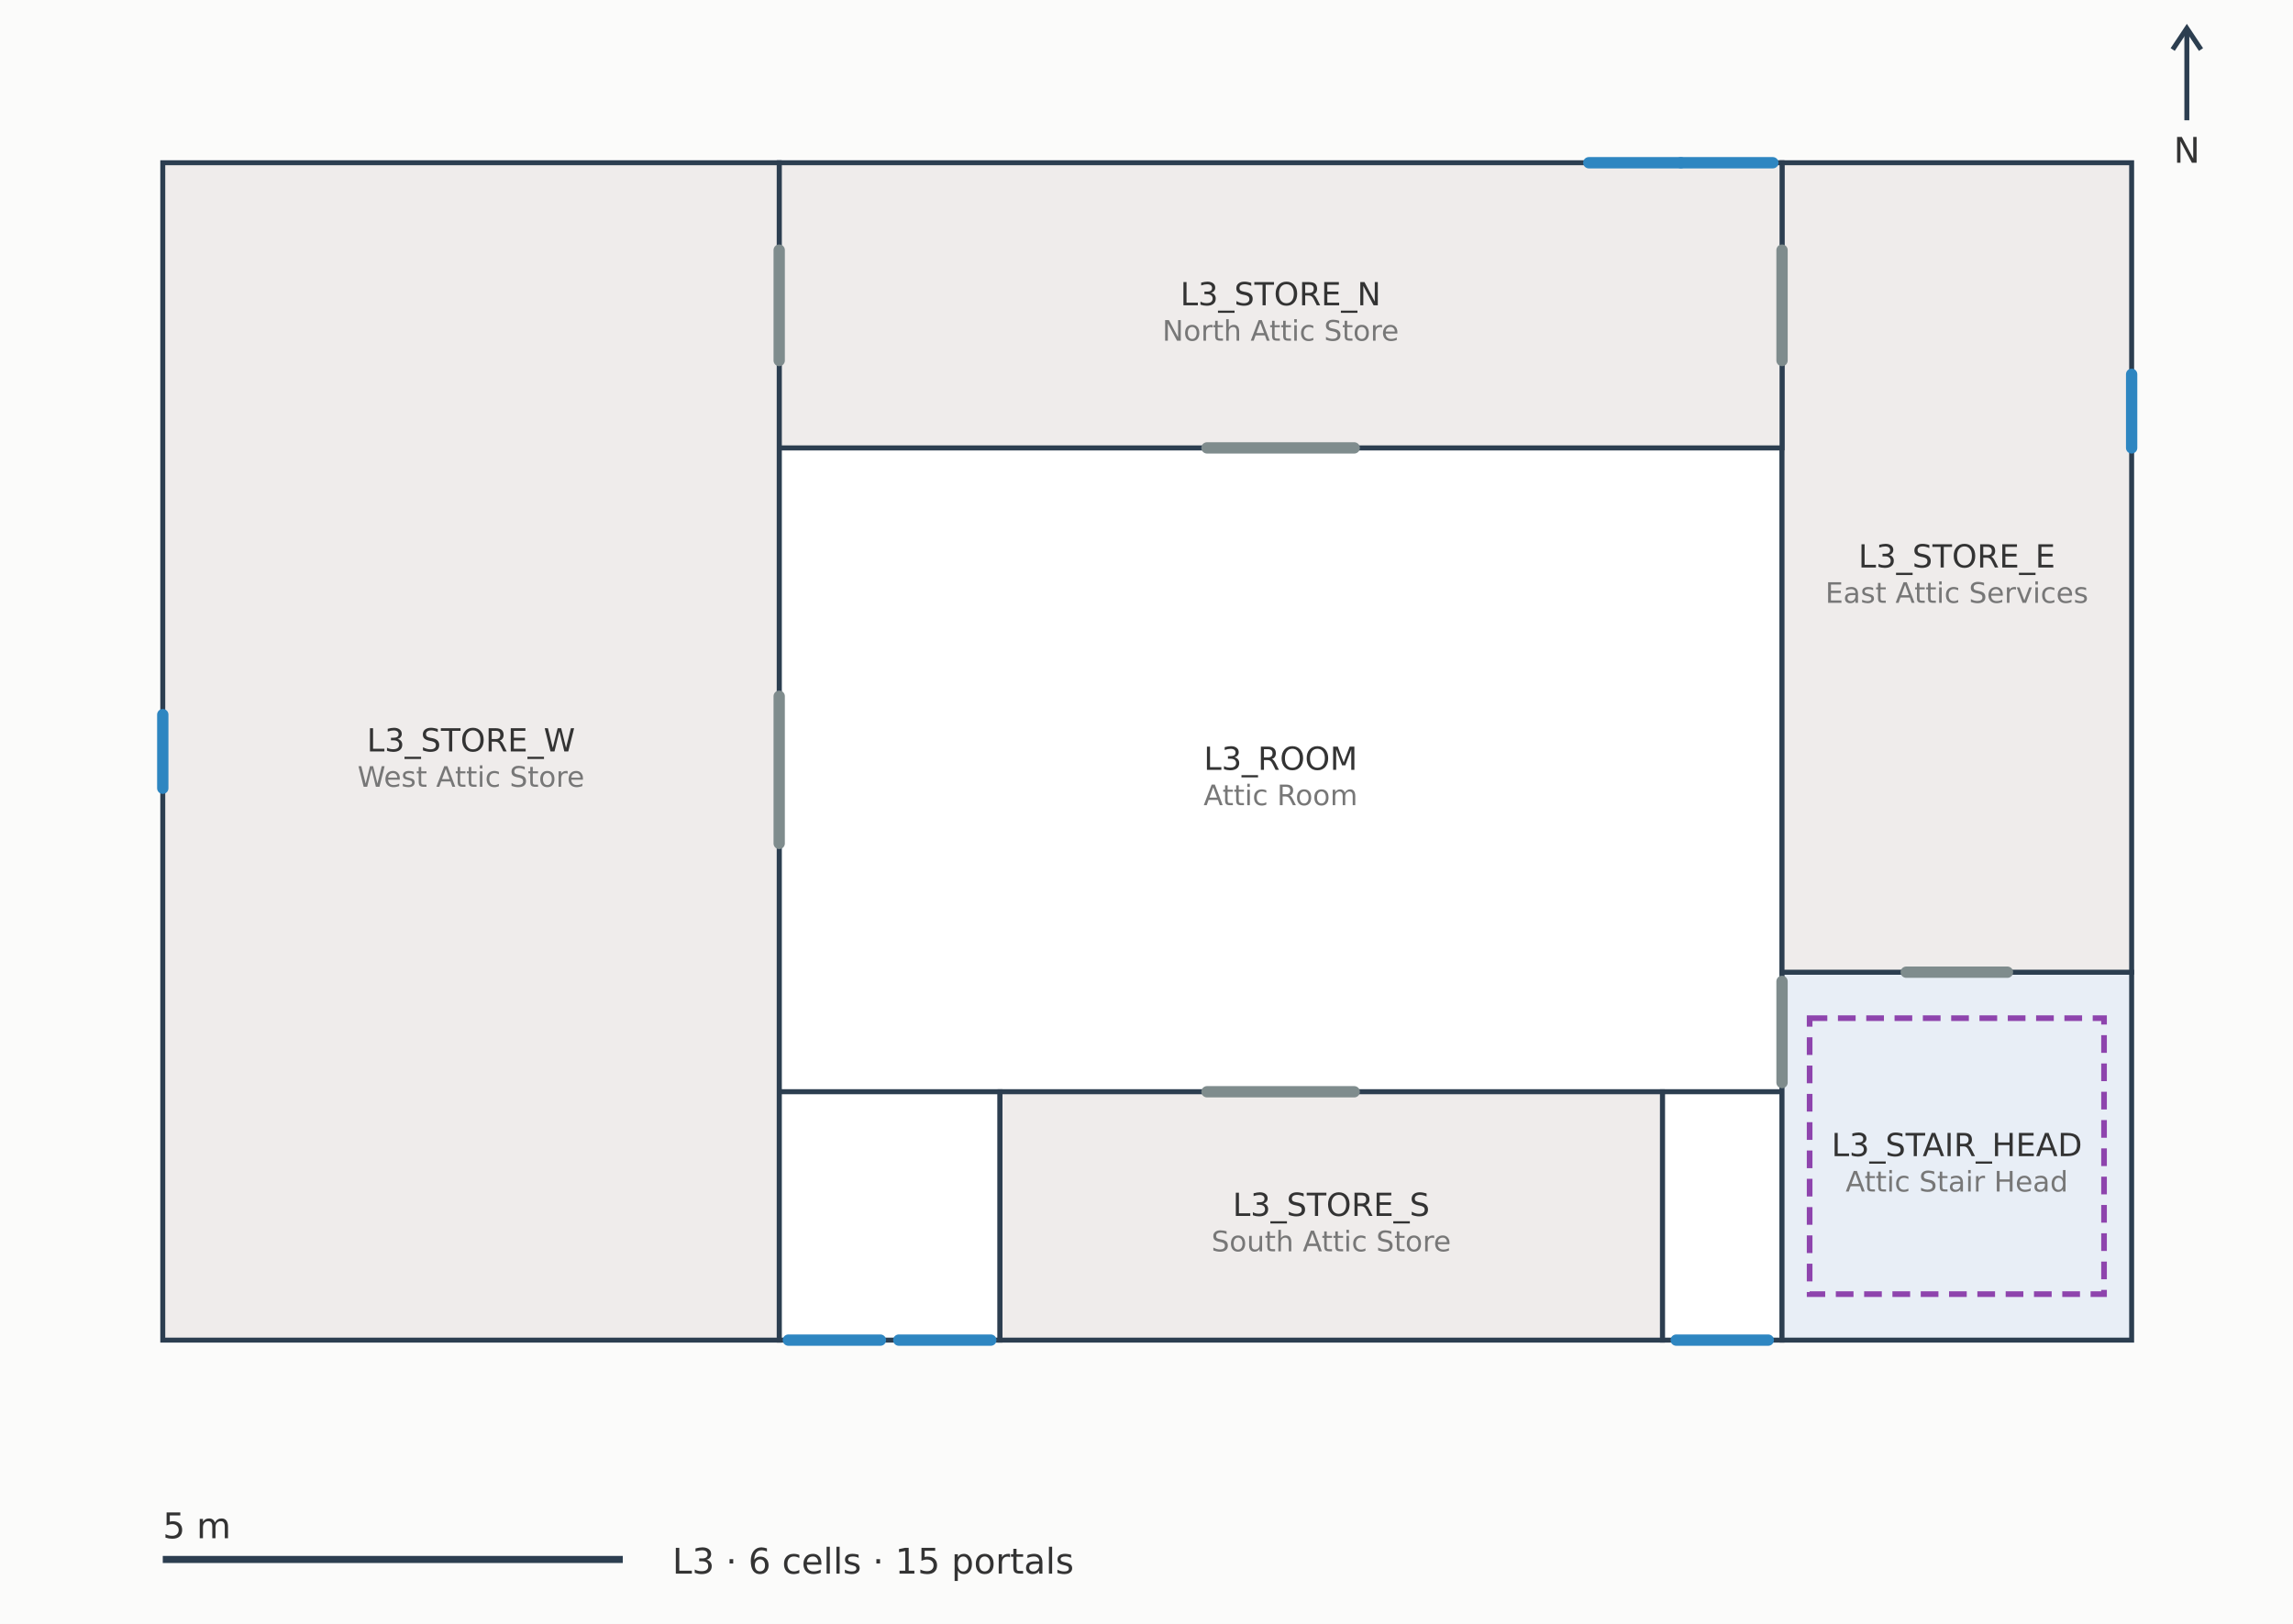
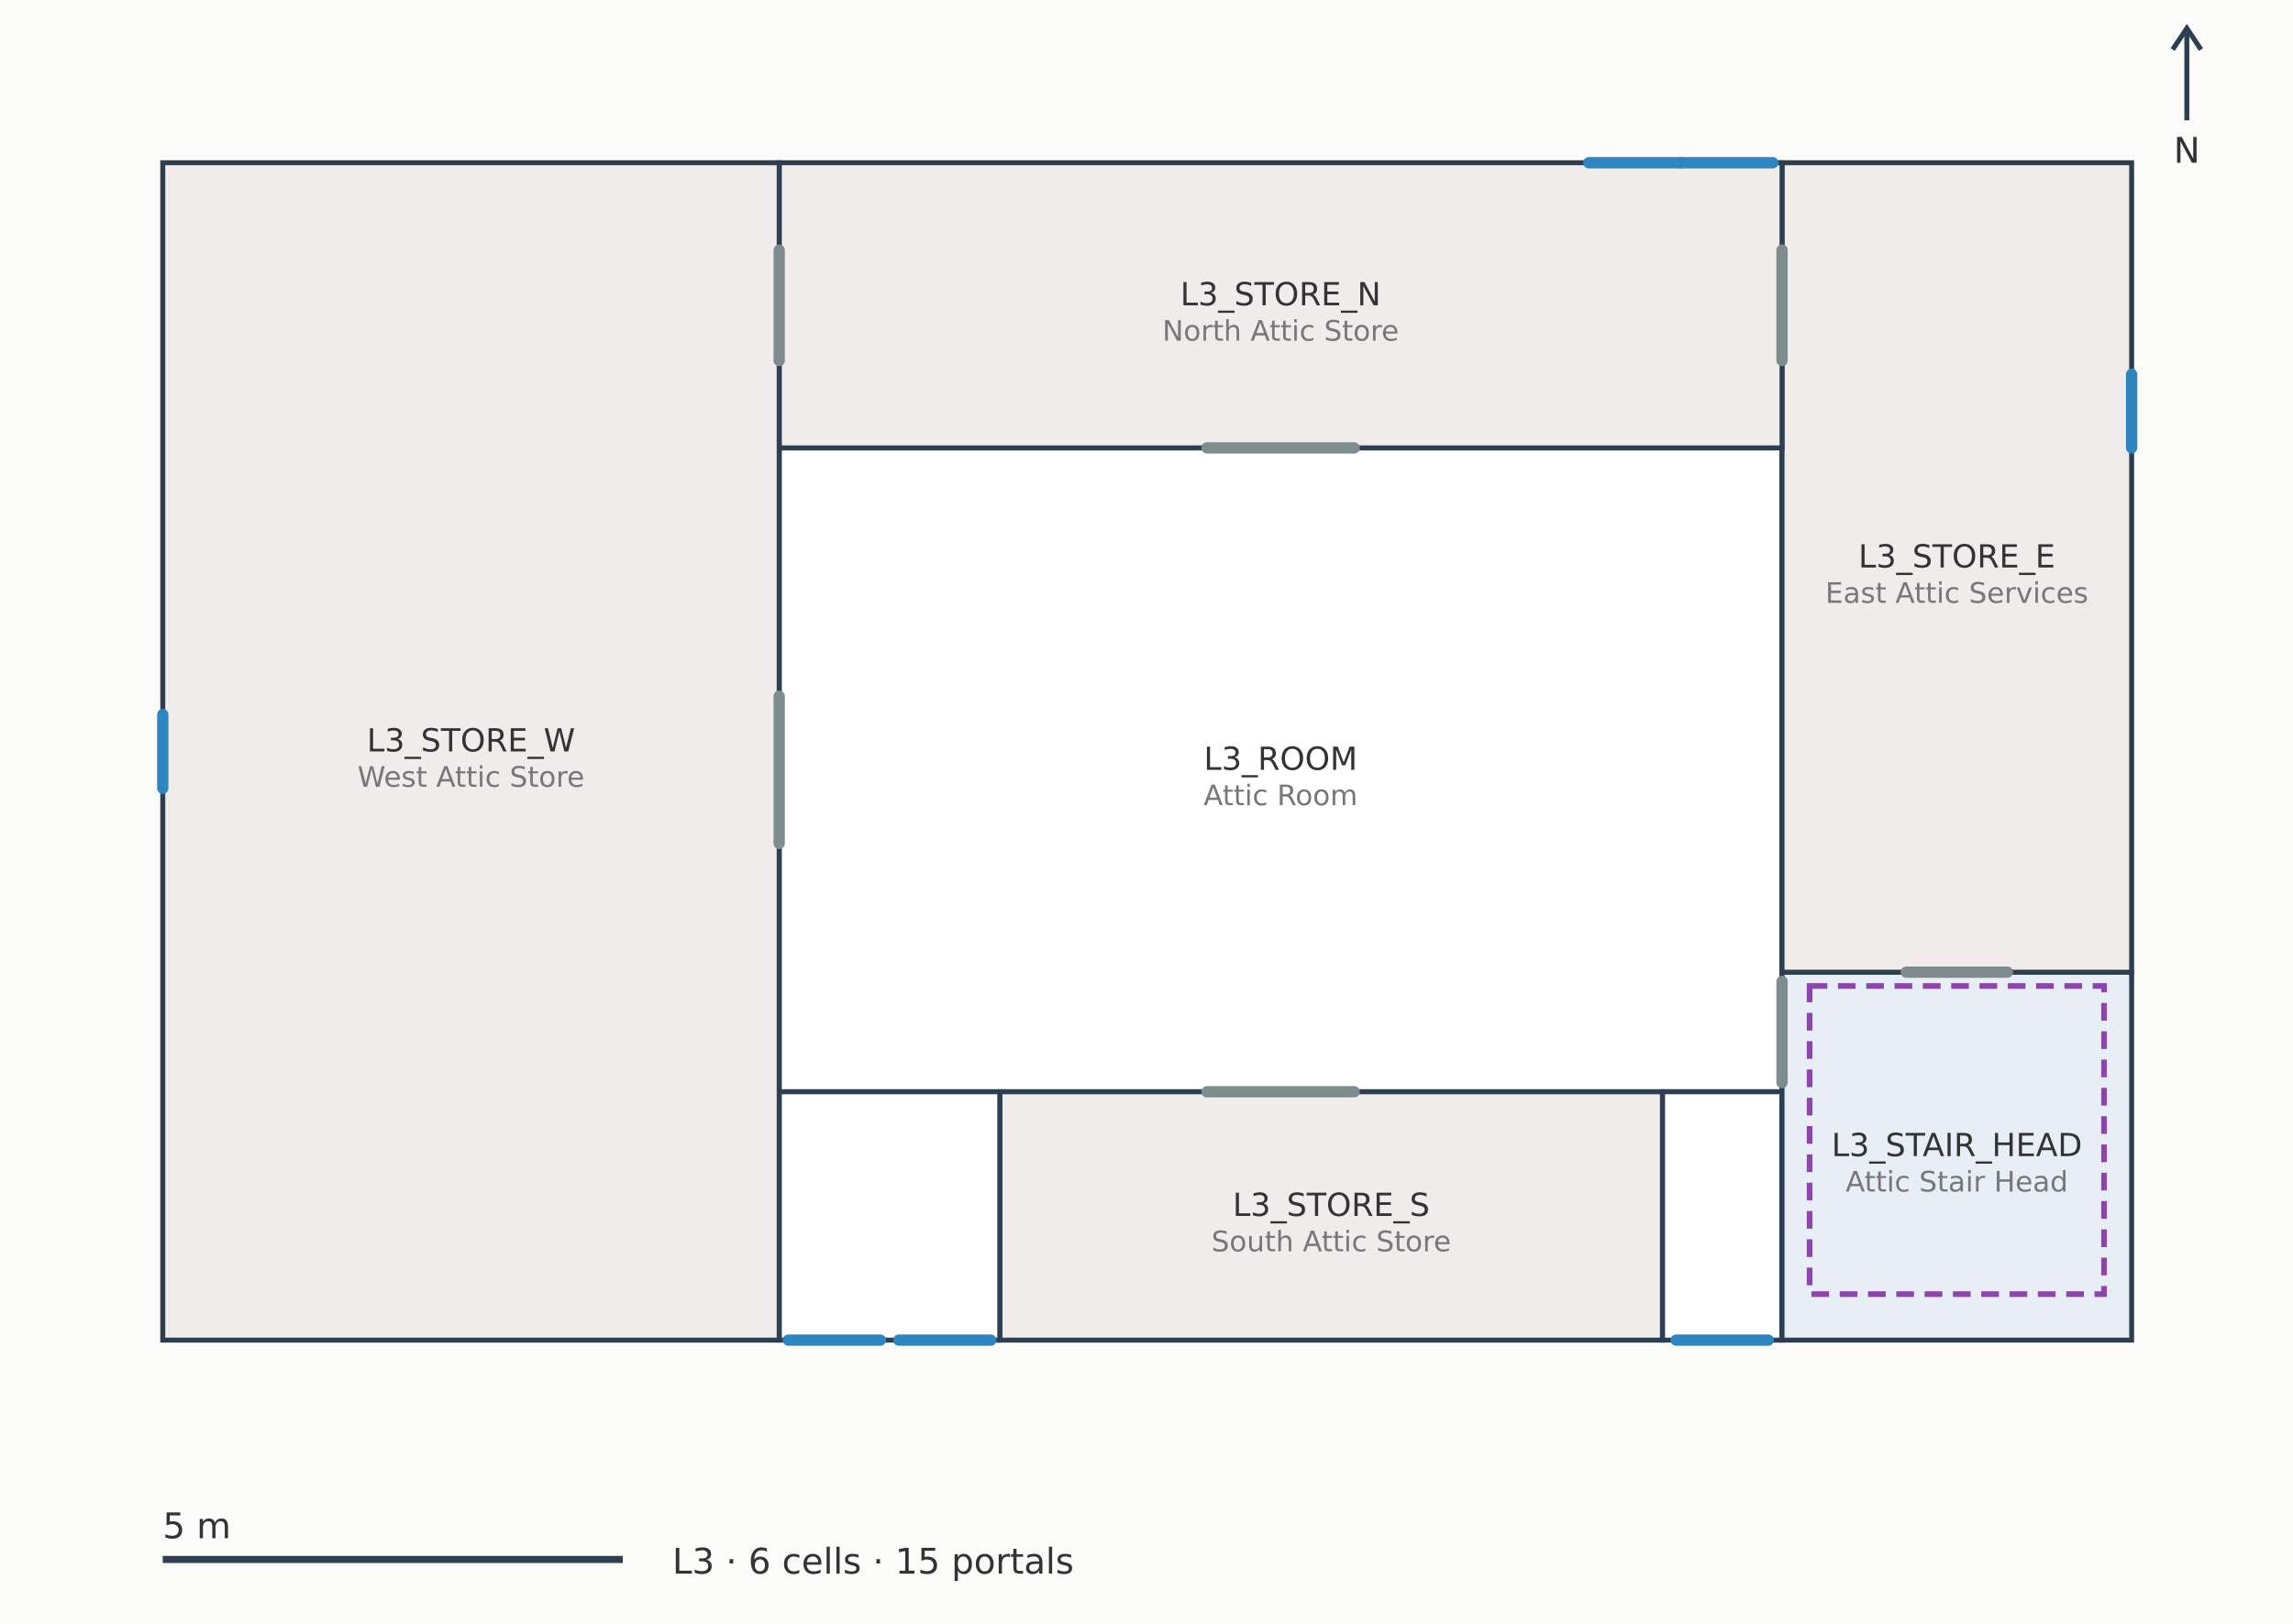
<svg xmlns="http://www.w3.org/2000/svg" width="648" height="459" viewBox="0 0 648 459" font-family="DejaVu Sans, sans-serif">
  <style>.id{font-size:9px;fill:#333}.name{font-size:8px;fill:#777}.key{font-size:10px;fill:#333}</style>
  <rect width="648" height="459" fill="#fbfbfa" />
  <rect x="220.2" y="126.6" width="283.4" height="182.0" fill="#ffffff" stroke="#2c3e50" stroke-width="1.4" />
  <text class="id" x="361.9" y="217.6" text-anchor="middle">L3_ROOM</text>
  <text class="name" x="361.9" y="227.6" text-anchor="middle">Attic Room</text>
  <rect x="220.2" y="308.6" width="62.4" height="70.2" fill="#ffffff" stroke="#2c3e50" stroke-width="1.4" />
  <rect x="469.8" y="308.6" width="33.8" height="70.2" fill="#ffffff" stroke="#2c3e50" stroke-width="1.4" />
  <rect x="503.6" y="274.8" width="98.8" height="104.0" fill="#e8eef6" stroke="#2c3e50" stroke-width="1.4" />
  <text class="id" x="553.0" y="326.8" text-anchor="middle">L3_STAIR_HEAD</text>
  <text class="name" x="553.0" y="336.8" text-anchor="middle">Attic Stair Head</text>
  <rect x="503.6" y="46.0" width="98.8" height="228.8" fill="#efeceb" stroke="#2c3e50" stroke-width="1.4" />
  <text class="id" x="553.0" y="160.4" text-anchor="middle">L3_STORE_E</text>
  <text class="name" x="553.0" y="170.4" text-anchor="middle">East Attic Services</text>
  <rect x="220.2" y="46.0" width="283.4" height="80.6" fill="#efeceb" stroke="#2c3e50" stroke-width="1.4" />
  <text class="id" x="361.9" y="86.3" text-anchor="middle">L3_STORE_N</text>
  <text class="name" x="361.9" y="96.3" text-anchor="middle">North Attic Store</text>
  <rect x="282.6" y="308.6" width="187.2" height="70.2" fill="#efeceb" stroke="#2c3e50" stroke-width="1.4" />
  <text class="id" x="376.2" y="343.7" text-anchor="middle">L3_STORE_S</text>
  <text class="name" x="376.2" y="353.7" text-anchor="middle">South Attic Store</text>
  <rect x="46.0" y="46.0" width="174.2" height="332.8" fill="#efeceb" stroke="#2c3e50" stroke-width="1.4" />
  <text class="id" x="133.1" y="212.4" text-anchor="middle">L3_STORE_W</text>
  <text class="name" x="133.1" y="222.4" text-anchor="middle">West Attic Store</text>
  <line x1="503.6" y1="277.4" x2="503.6" y2="306.0" stroke="#7f8c8d" stroke-width="3.2" stroke-linecap="round" />
  <line x1="341.1" y1="126.6" x2="382.7" y2="126.6" stroke="#7f8c8d" stroke-width="3.2" stroke-linecap="round" />
  <line x1="341.1" y1="308.6" x2="382.7" y2="308.6" stroke="#7f8c8d" stroke-width="3.2" stroke-linecap="round" />
  <line x1="220.2" y1="196.8" x2="220.2" y2="238.4" stroke="#7f8c8d" stroke-width="3.2" stroke-linecap="round" />
  <line x1="538.7" y1="274.8" x2="567.3" y2="274.8" stroke="#7f8c8d" stroke-width="3.2" stroke-linecap="round" />
  <line x1="220.2" y1="70.7" x2="220.2" y2="101.9" stroke="#7f8c8d" stroke-width="3.2" stroke-linecap="round" />
  <line x1="503.6" y1="70.7" x2="503.6" y2="101.9" stroke="#7f8c8d" stroke-width="3.2" stroke-linecap="round" />
-   <rect x="511.4" y="287.8" width="83.2" height="78.0" fill="none" stroke="#8e44ad" stroke-width="1.6" stroke-dasharray="5 3" />
+   <rect x="511.4" y="278.7" width="83.2" height="87.1" fill="none" stroke="#8e44ad" stroke-width="1.6" stroke-dasharray="5 3" />
  <line x1="222.8" y1="378.8" x2="248.8" y2="378.8" stroke="#2e86c1" stroke-width="3.2" stroke-linecap="round" />
  <line x1="254.0" y1="378.8" x2="280.0" y2="378.8" stroke="#2e86c1" stroke-width="3.2" stroke-linecap="round" />
  <line x1="473.7" y1="378.8" x2="499.7" y2="378.8" stroke="#2e86c1" stroke-width="3.2" stroke-linecap="round" />
  <line x1="449.0" y1="46.0" x2="475.0" y2="46.0" stroke="#2e86c1" stroke-width="3.2" stroke-linecap="round" />
  <line x1="475.0" y1="46.0" x2="501.0" y2="46.0" stroke="#2e86c1" stroke-width="3.2" stroke-linecap="round" />
  <line x1="46.0" y1="202.0" x2="46.0" y2="222.8" stroke="#2e86c1" stroke-width="3.2" stroke-linecap="round" />
  <line x1="602.4" y1="105.8" x2="602.4" y2="126.6" stroke="#2e86c1" stroke-width="3.2" stroke-linecap="round" />
  <g stroke="#2c3e50" stroke-width="1.4" fill="none">
    <line x1="618" y1="34" x2="618" y2="8" />
    <path d="M614 14 L618 8 L622 14" />
  </g>
  <text class="key" x="618" y="46" text-anchor="middle">N</text>
  <line x1="46.0" y1="440.8" x2="176.0" y2="440.8" stroke="#2c3e50" stroke-width="2" />
  <text class="key" x="46.0" y="434.8">5 m</text>
  <text class="key" x="190.0" y="444.8">L3 · 6 cells · 15 portals</text>
</svg>
